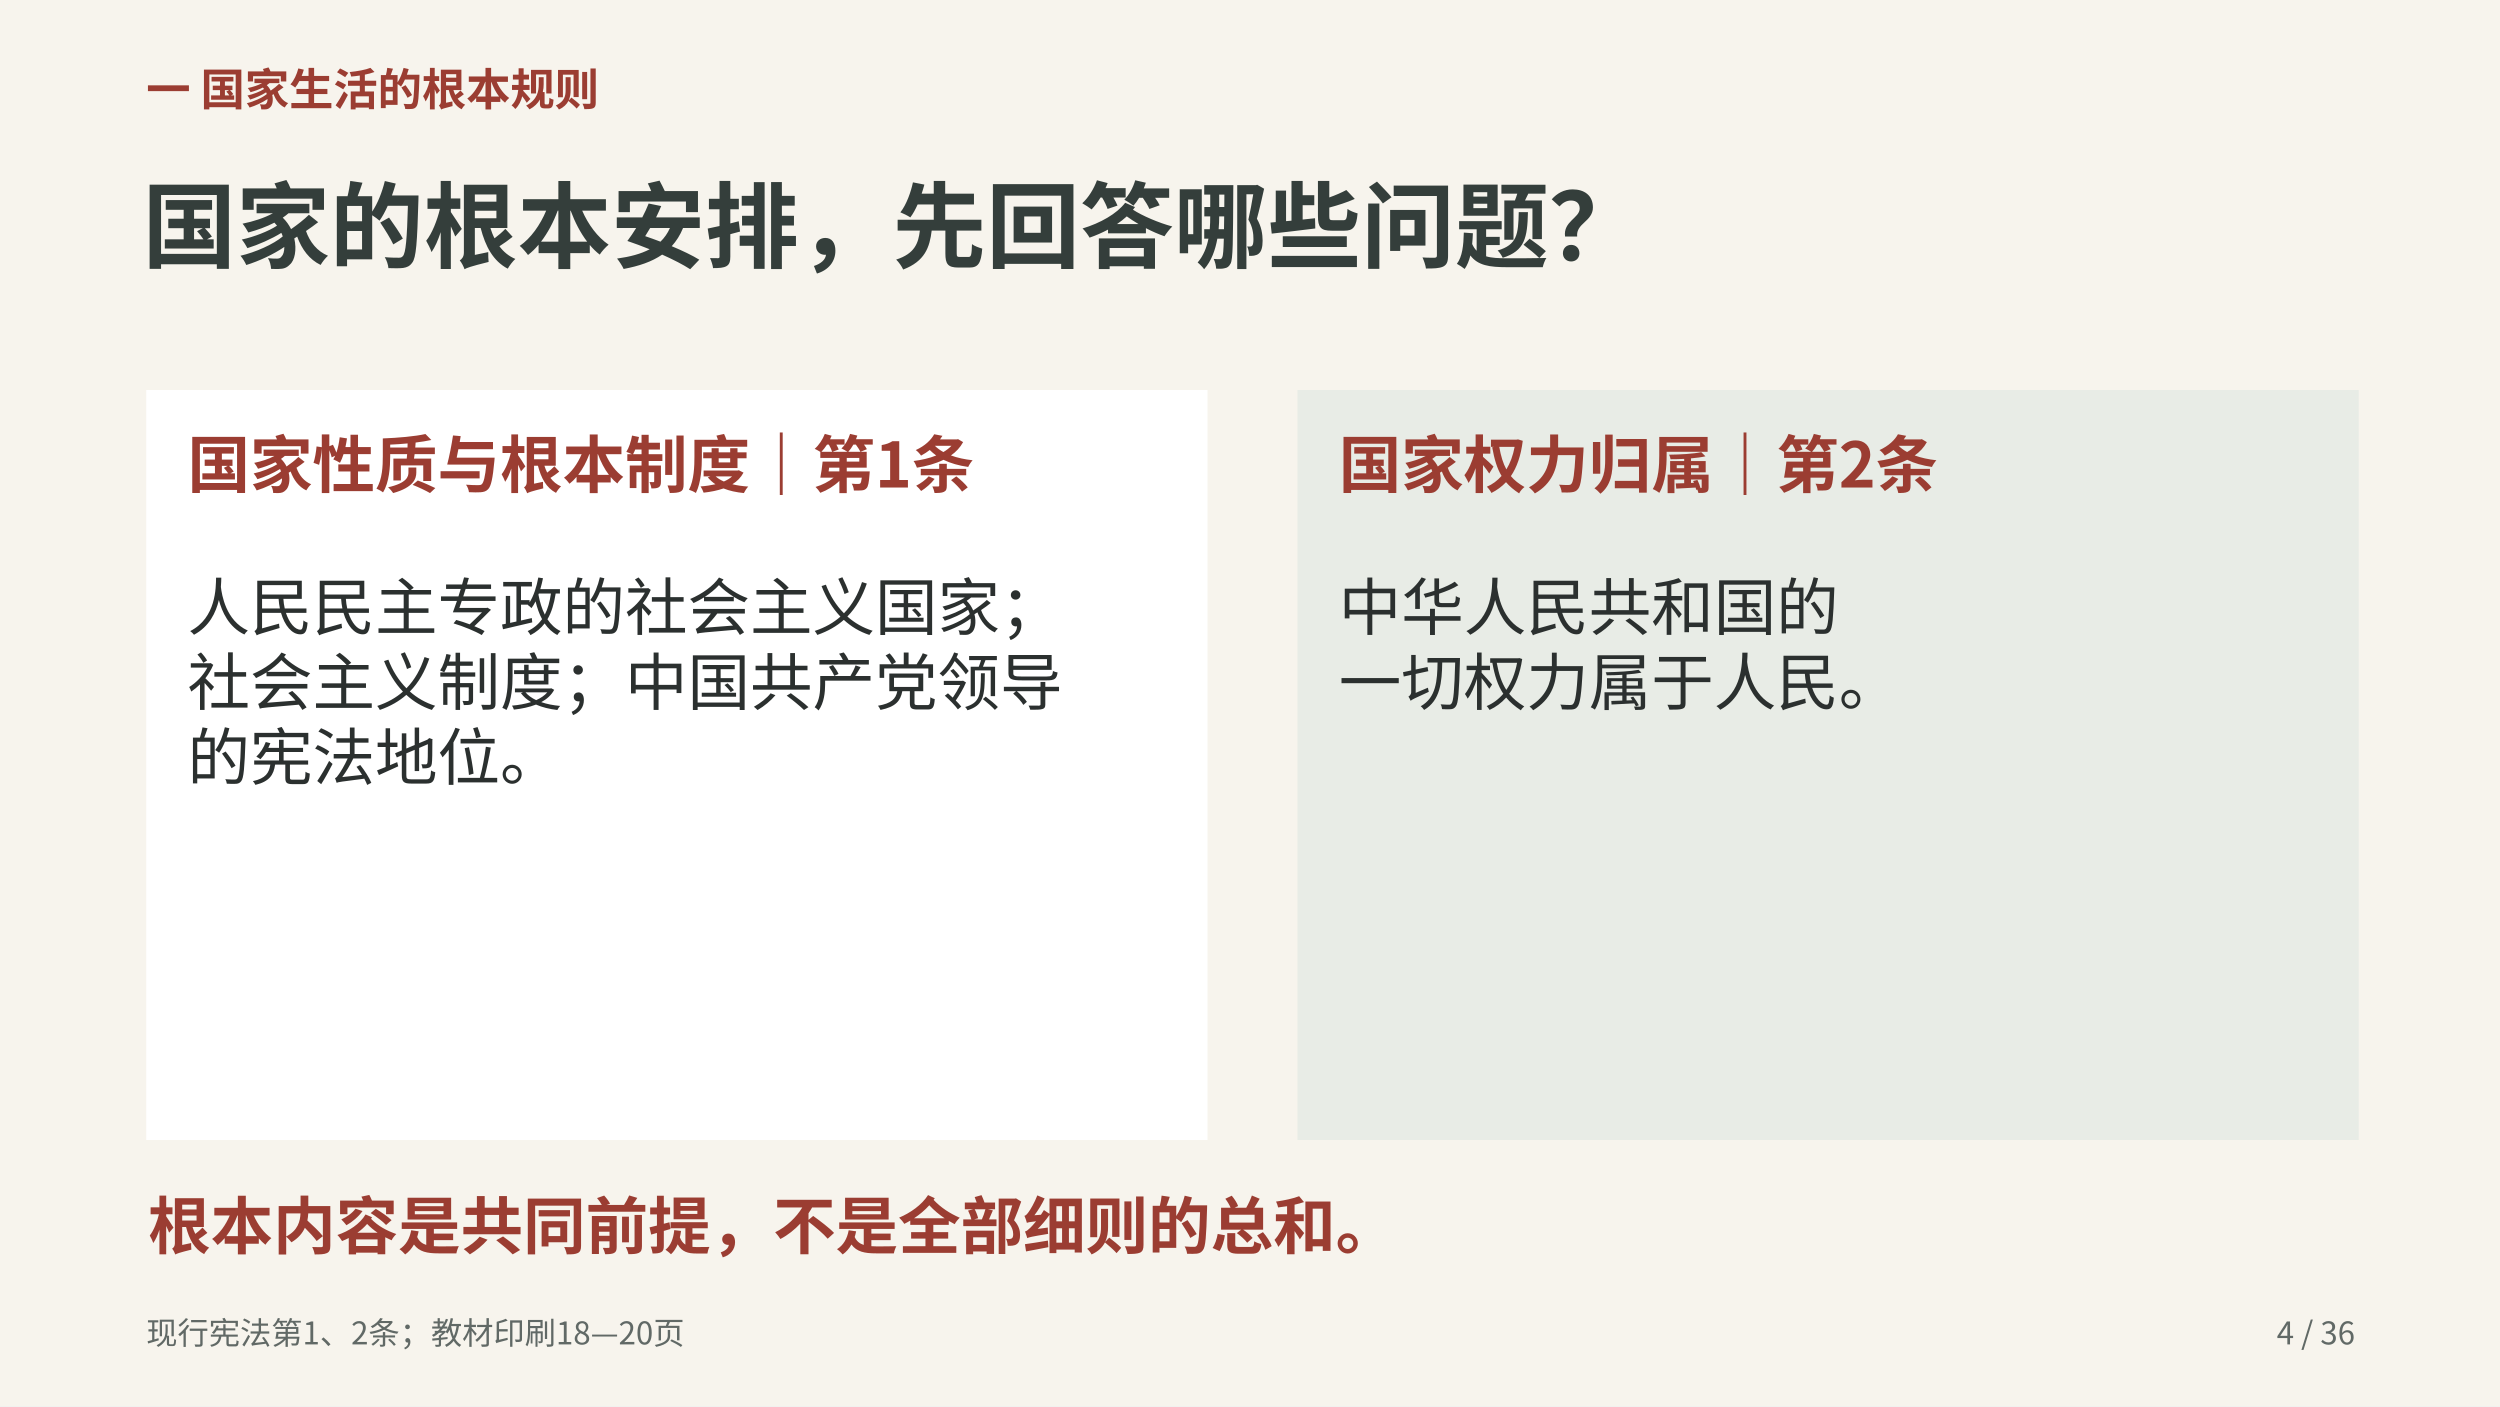
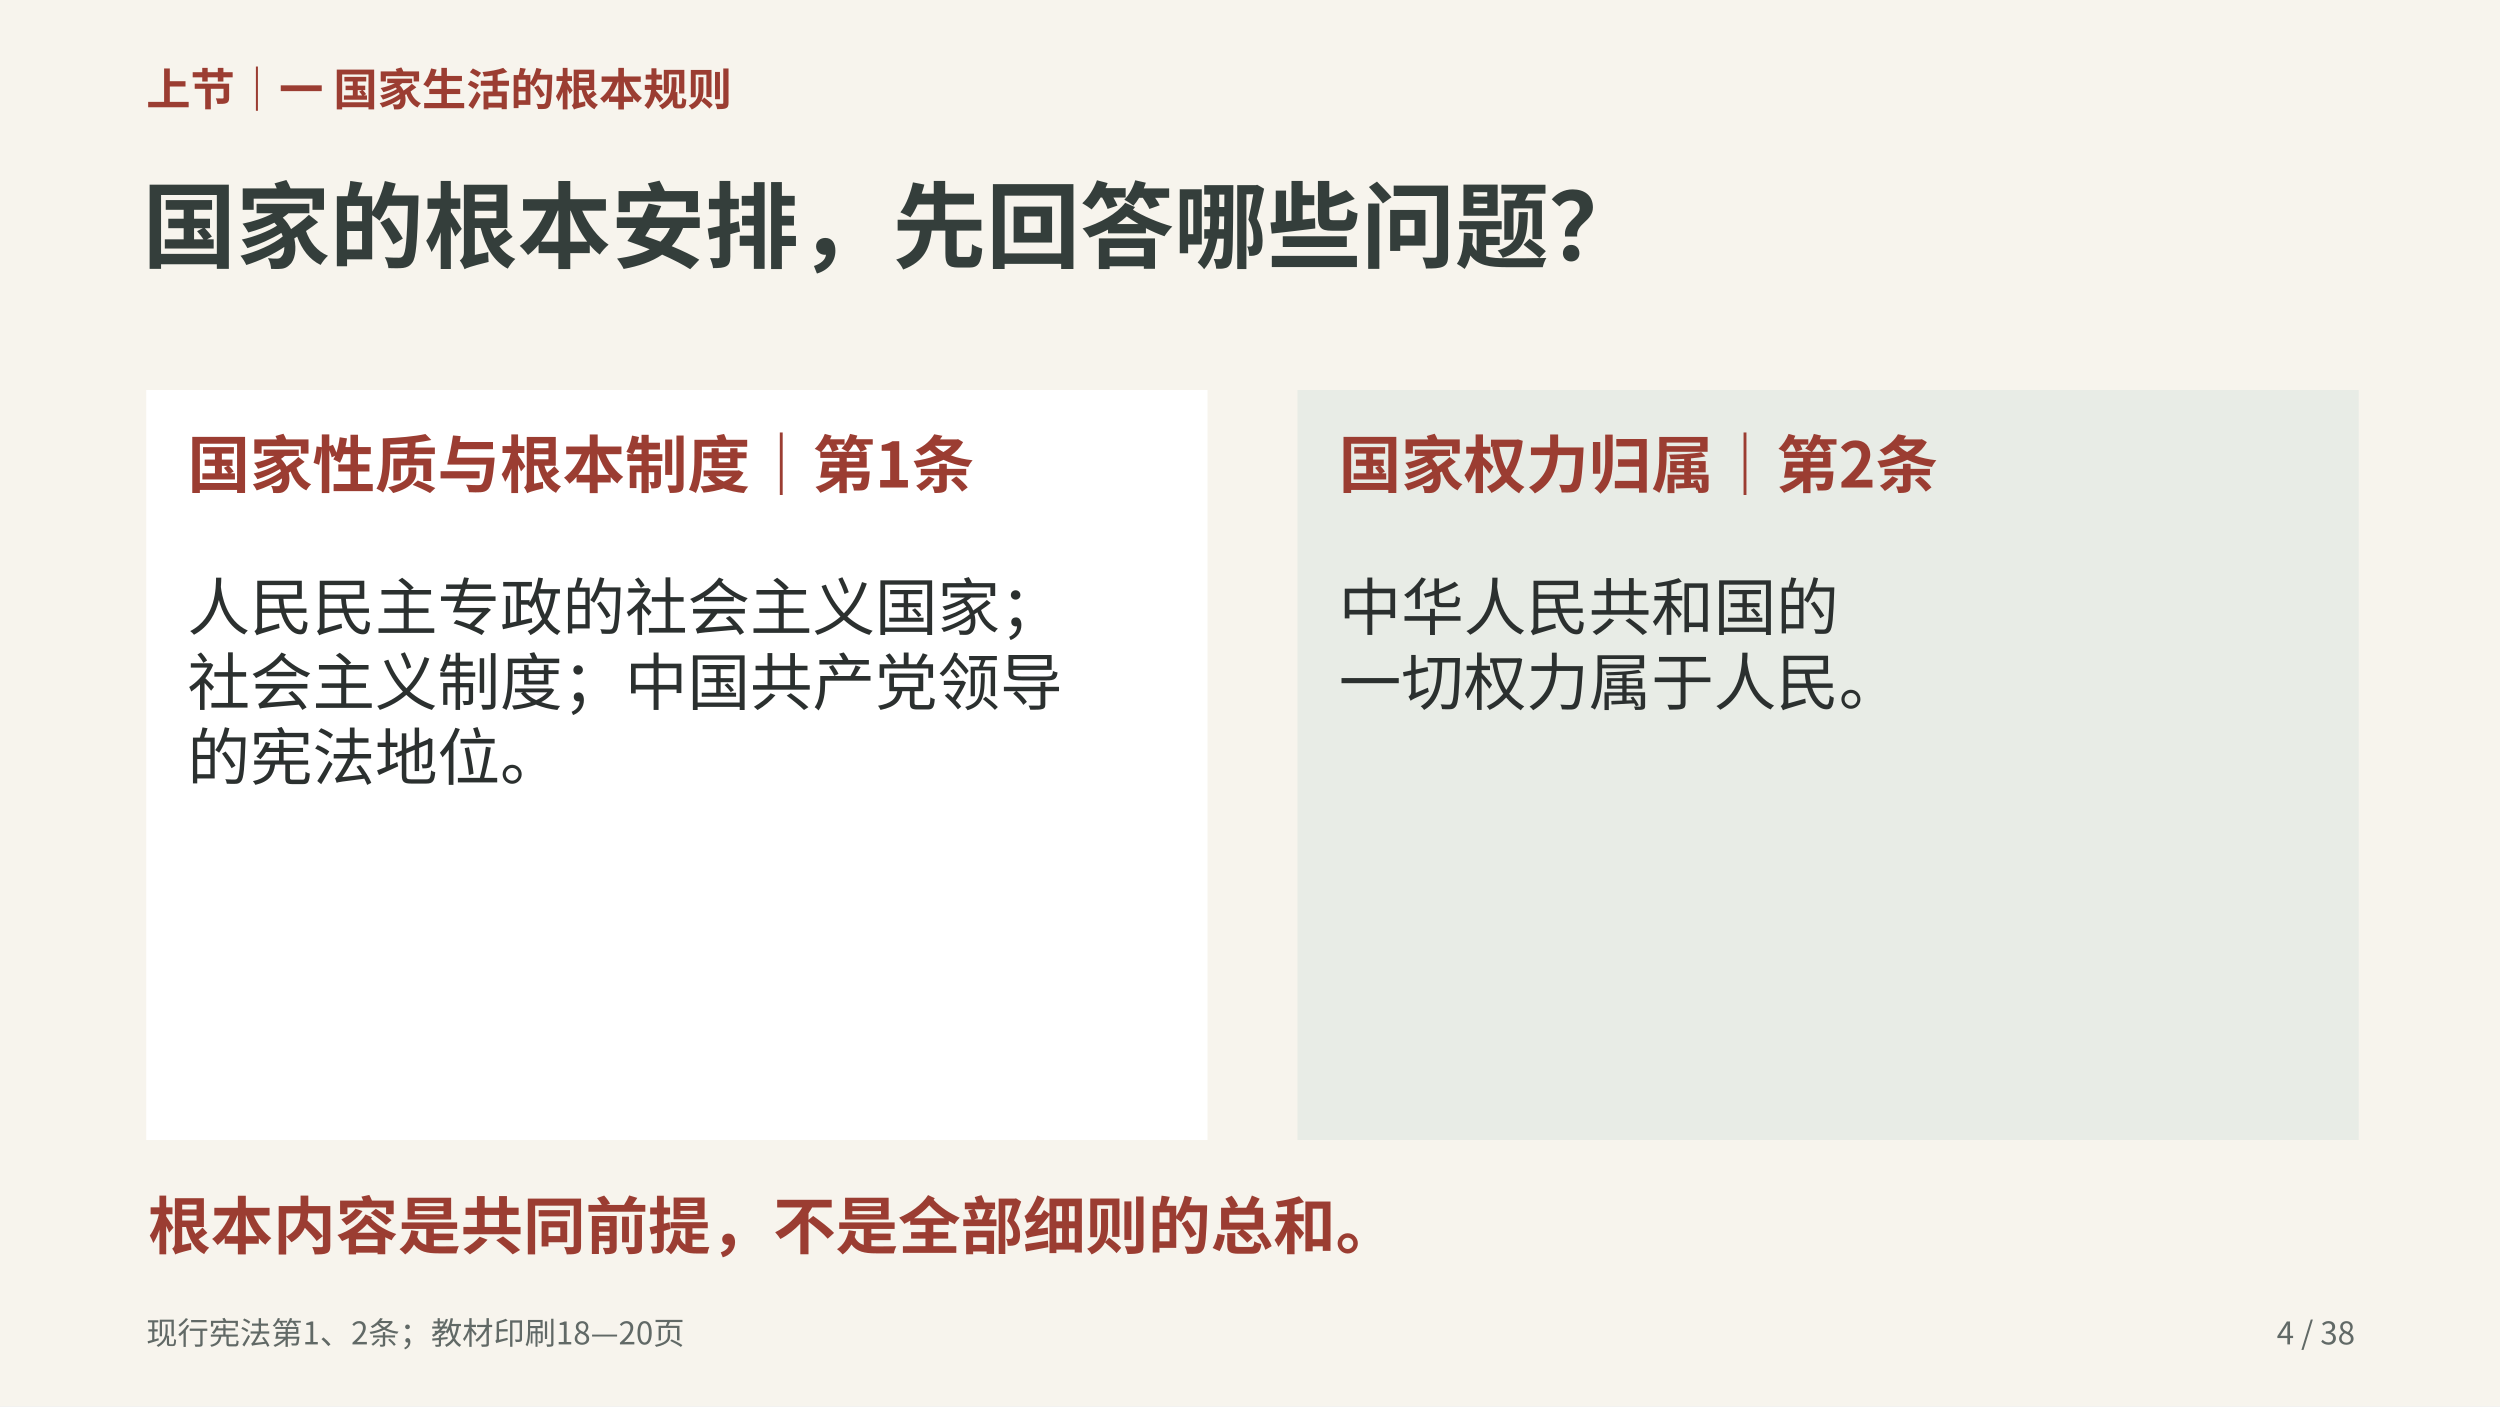
<svg xmlns="http://www.w3.org/2000/svg" viewBox="0 0 1600 900" width="1600" height="900">
  <defs>
    <marker id="arrow" viewBox="0 0 10 10" refX="8" refY="5" markerWidth="5" markerHeight="5" orient="auto-start-reverse">
      <path d="M 0 0 L 10 5 L 0 10 z" fill="#9B3D32" />
    </marker>
  </defs>
  <rect width="1600" height="900" fill="#F7F4ED" />
  <text x="93.6" y="67.5" font-family="Microsoft YaHei, Noto Sans CJK SC, sans-serif" font-size="28.333" font-weight="700" fill="#9B3D32" text-anchor="start">
-     <tspan x="93.6" dy="0">一 国家生活的根本规则</tspan>
+     <tspan x="93.6" dy="0">上节｜一 国家生活的根本规则</tspan>
  </text>
  <text x="91.2" y="166.8" font-family="Microsoft YaHei, Noto Sans CJK SC, sans-serif" font-size="60" font-weight="700" fill="#343E3B" text-anchor="start">
    <tspan x="91.2" dy="0">国家的根本安排，先回答哪些问题？</tspan>
  </text>
  <rect x="93.6" y="249.6" width="679.2" height="480" fill="#FFFFFF" />
  <text x="120" y="312" font-family="Microsoft YaHei, Noto Sans CJK SC, sans-serif" font-size="40" font-weight="700" fill="#9B3D32" text-anchor="start">
    <tspan x="120" dy="0">国家性质与根本制度｜第1条</tspan>
  </text>
  <text x="120" y="403.2" font-family="Microsoft YaHei, Noto Sans CJK SC, sans-serif" font-size="40" font-weight="400" fill="#2B302F" text-anchor="start">
    <tspan x="120" dy="0">人民民主专政的社会主义国家；</tspan>
    <tspan x="120" dy="48">社会主义制度；中国共产党领导</tspan>
    <tspan x="120" dy="48">的宪法地位。</tspan>
  </text>
  <rect x="830.4" y="249.6" width="679.2" height="480" fill="#E8ECE6" />
  <text x="856.8" y="312" font-family="Microsoft YaHei, Noto Sans CJK SC, sans-serif" font-size="40" font-weight="700" fill="#9B3D32" text-anchor="start">
    <tspan x="856.8" dy="0">国家权力归属｜第2条</tspan>
  </text>
  <text x="856.8" y="403.2" font-family="Microsoft YaHei, Noto Sans CJK SC, sans-serif" font-size="40" font-weight="400" fill="#2B302F" text-anchor="start">
    <tspan x="856.8" dy="0">中华人民共和国的</tspan>
    <tspan x="856.8" dy="48">一切权力属于人民。</tspan>
  </text>
  <text x="94.8" y="799.2" font-family="Microsoft YaHei, Noto Sans CJK SC, sans-serif" font-size="40" font-weight="700" fill="#9B3D32" text-anchor="start">
    <tspan x="94.8" dy="0">根本内容是共同前提，不是全部细则的总和。</tspan>
  </text>
  <text x="93.6" y="860.4" font-family="Microsoft YaHei, Noto Sans CJK SC, sans-serif" font-size="20" font-weight="400" fill="#616966" text-anchor="start">
    <tspan x="93.6" dy="0">现行宪法第1、2条；教材印刷18—20页</tspan>
  </text>
  <text x="1507.2" y="860.4" font-family="Microsoft YaHei, Noto Sans CJK SC, sans-serif" font-size="20" font-weight="400" fill="#616966" text-anchor="end">
-     <tspan x="1507.2" dy="0">4 / 36</tspan>
+     <tspan x="1507.2" dy="0">4 / 38</tspan>
  </text>
</svg>
